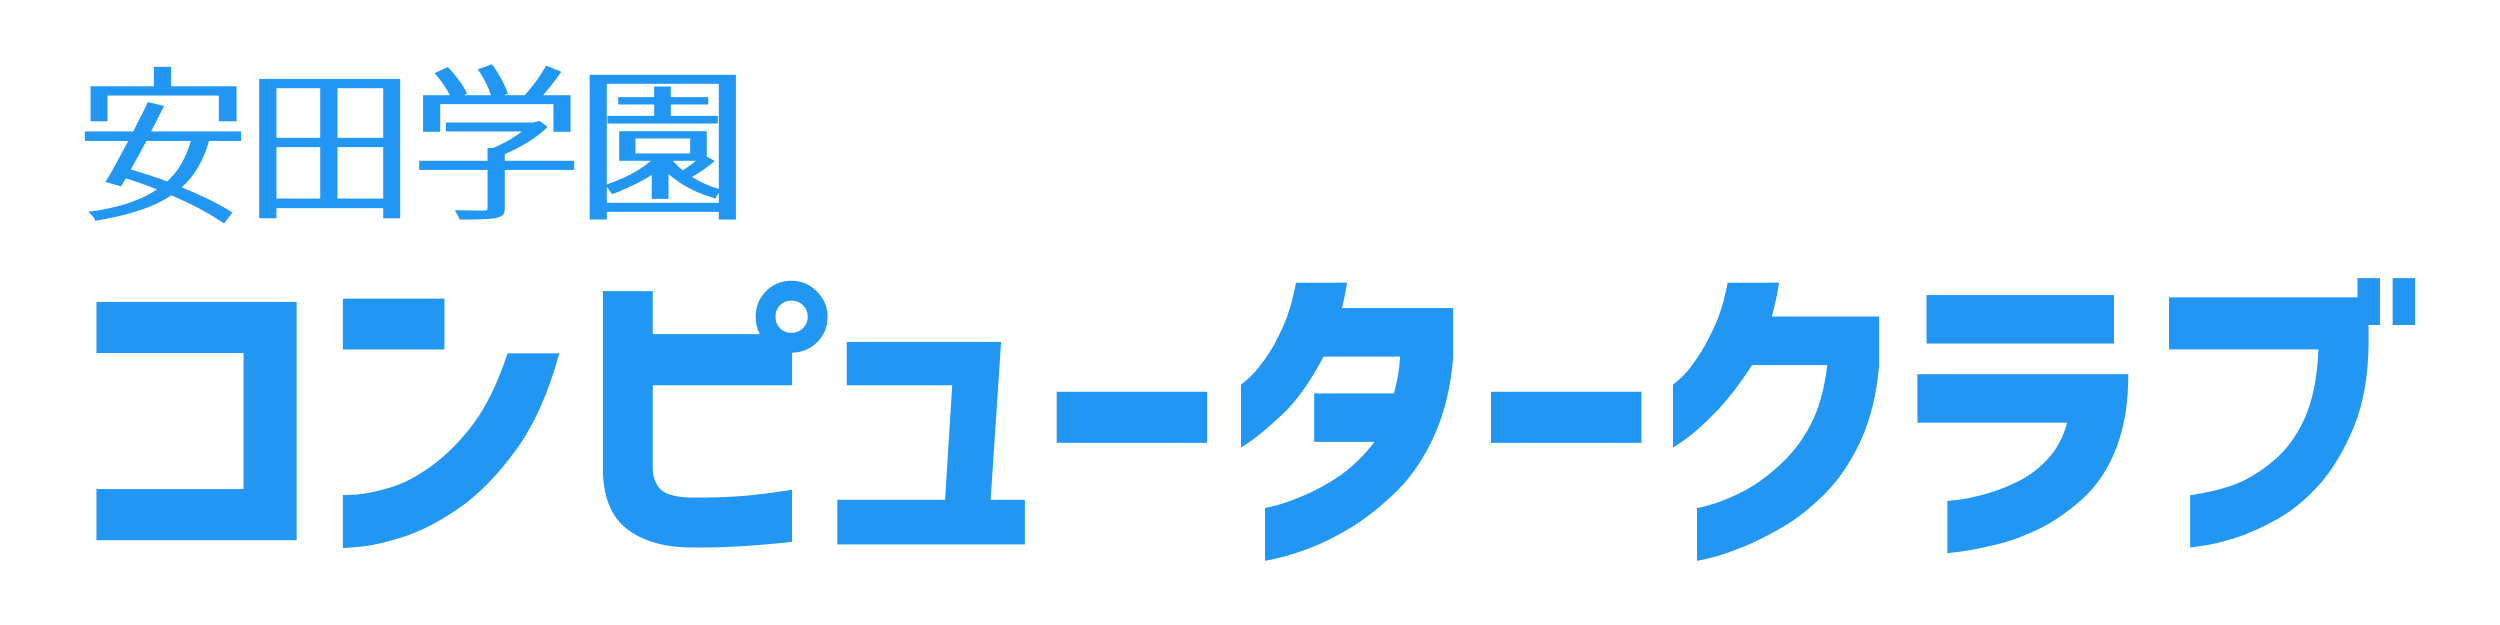
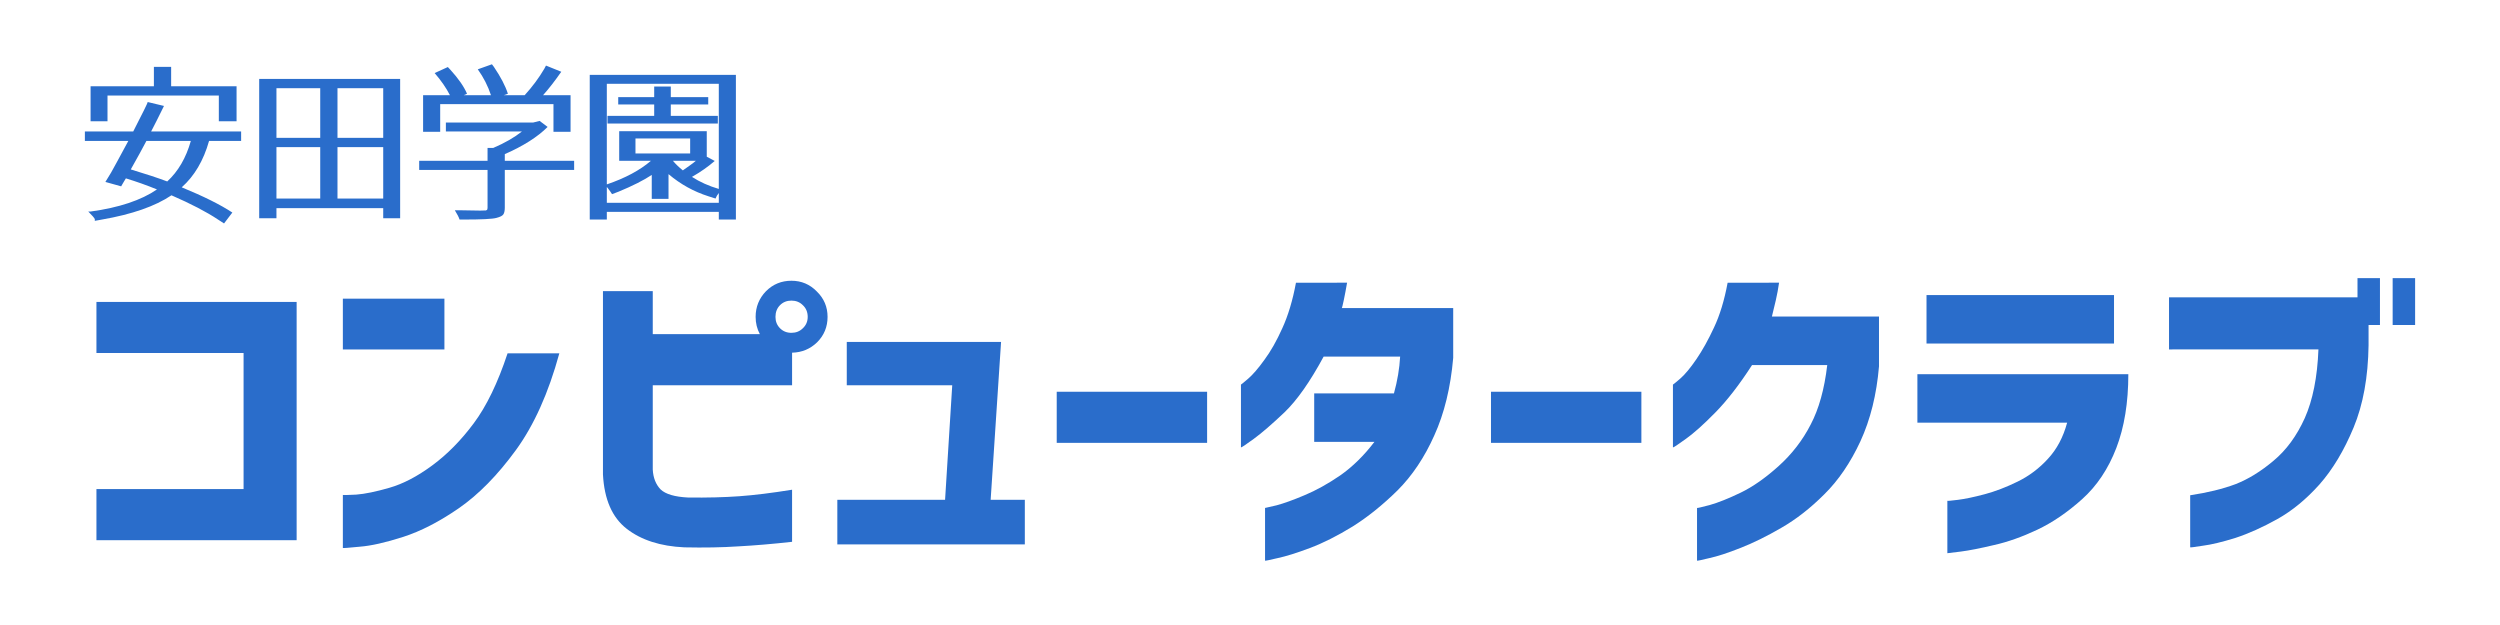
<svg xmlns="http://www.w3.org/2000/svg" width="480" height="120" version="1.1" viewBox="0 0 480 120">
-   <g fill="#2196f3">
+   <g fill="#2A6DCB">
    <path d="m16.297 27.059v-1.812h9.281q0.719-1.406 1.375-2.719 0.688-1.312 1.25-2.531l0.156-0.406 3.125 0.75q-1.531 3.125-2.469 4.906h17.281v1.812h-6.156q-1.594 5.656-5.25 8.906 6.312 2.594 9.719 4.844l-1.594 2.094-1.156-0.75q-3.281-2.188-8.938-4.656-4.688 3.156-13.344 4.656l-1.375 0.25v-0.344q-0.156-0.344-1.25-1.438h0.406q8.219-1.125 12.781-4.25-2.906-1.188-5.969-2.125-0.156 0.281-0.344 0.562-0.188 0.281-0.312 0.531l-0.25 0.438-3.031-0.844q1.125-1.75 2.156-3.719 1.062-1.969 2.25-4.156zm1.094-3.781v-6.719h12.156v-3.719h3.312v3.719h12.562v6.719h-3.406v-4.938h-21.375v4.938zm7.719 9.25q4.344 1.312 7 2.312 3.156-2.906 4.531-7.781h-8.531q-1.094 2.094-3 5.469z" />
    <path d="m49.766 41.903v-26.75h27.062v26.75h-3.25v-1.938h-20.5v1.938zm3.312-3.781h8.406v-9.875h-8.406zm0-11.656h8.406v-9.531h-8.406zm11.719 11.656h8.781v-9.875h-8.781zm0-11.656h8.781v-9.531h-8.781z" />
    <path d="m80.484 32.622v-1.75h13.125v-2.469h1.094q3.344-1.438 5.5-3.156h-14.594v-1.719h16.75l1.25-0.312 1.531 1.156q-2.875 2.875-8.219 5.219v1.281h13.313v1.75h-13.313v7.25q0 0.812-0.25 1.25t-1.375 0.719q-1.125 0.312-6.25 0.312h-0.812q-0.188-0.625-0.906-1.781h1.125q2.375 0.062 3.75 0.062l1.094-0.031q0.062 0 0.188-0.094t0.125-0.438v-7.25zm0.75-7.312v-7.031h5.156q-1.094-2.125-2.938-4.25l2.531-1.156 0.5 0.531q2.281 2.5 3.188 4.594l-0.625 0.281h5.219q-0.875-2.656-2.531-4.969l2.719-0.969 0.375 0.5q1.969 2.906 2.688 5.156l-0.781 0.281h4q2.25-2.469 3.781-5.094l0.312-0.594 2.938 1.188q-1.875 2.688-3.5 4.5h5.281v7.031h-3.281v-5.312h-21.75v5.312z" />
    <path d="m113.23 42.153v-27.781h28.062v27.781h-3.281v-1.469h-21.5v1.469zm3.281-3.219h21.5v-1.875q-0.188 0.25-0.375 0.531l-0.25 0.531-1.375-0.438q-4.219-1.344-7.656-4.25v4.75h-3.219v-4.594q-2.375 1.562-6.312 3.188l-1.312 0.5-0.375-0.562q-0.094-0.125-0.281-0.375-0.156-0.25-0.344-0.438zm0-3.531q5.312-1.812 8.469-4.531h-6.094v-5.688h16.812v4.906l1.531 0.812q-1.906 1.656-4.375 3.062 2.281 1.469 5.156 2.312v-20.188h-21.5zm0.125-11.688v-1.469h8.969v-2.188h-6.906v-1.406h6.906v-2.031h3.188v2.031h7.188v1.406h-7.188v2.188h9.031v1.469zm5.375 5.75h10.5v-2.875h-10.5zm7.188 1.406q0.781 0.938 1.906 1.844 0.625-0.438 1.281-0.906 0.688-0.469 1.219-0.938z" />
    <path d="m18.516 67.778v-9.812h38.438v45.75h-38.438v-9.812h28.25v-26.125z" />
    <path d="m65.828 67.091v-9.75h19.5v9.75zm41.563 0.75q-3.125 11.438-8.375 18.625-5.25 7.188-10.938 11.125-5.625 3.875-10.688 5.5t-8.312 1.875q-3.188 0.312-3.25 0.25v-10.188q0.062 0.062 2.562-0.062 2.5-0.188 6.375-1.312 3.938-1.125 8.25-4.312t7.938-8.062q3.688-4.938 6.5-13.438z" />
    <path d="m155.08 60.841q0-1.375-0.938-2.25-0.875-0.875-2.188-0.875t-2.188 0.875-0.875 2.25q0 1.312 0.875 2.188t2.188 0.875 2.188-0.875q0.938-0.875 0.938-2.188zm-8-4.938q2-2 4.875-2t4.875 2.062q2.062 2 2.062 4.875t-2 4.875q-2 1.938-4.812 2v6.25h-26.75v16.188q0.125 2.375 1.5 3.812 1.438 1.375 5.312 1.562 5.5 0.062 9.812-0.25 4.312-0.312 10.125-1.25v10q-5.625 0.625-10.312 0.875-4.688 0.312-10.375 0.188-6.875-0.312-11.062-3.562-4.188-3.25-4.562-10.438v-35.188h9.562v8.25h20.562q-0.812-1.5-0.812-3.312 0-2.875 2-4.938z" />
    <path d="m162.58 73.966v-8.312h29.625l-2 30.312h6.562v8.562h-36v-8.562h20.688l1.375-22z" />
    <path d="m202.89 85.028v-9.812h28.875v9.812z" />
    <path d="m258.64 54.278q-0.312 1.812-0.625 3.312-0.312 1.438-0.375 1.562h21.375v9.562q-0.75 8.562-3.625 14.875-2.812 6.312-7.062 10.562-4.25 4.188-8.625 6.938-4.375 2.688-8.188 4.125t-6.188 1.938q-2.375 0.562-2.438 0.5v-10.125q0.062 0 2.188-0.5 2.125-0.562 5.375-1.938 3.312-1.375 6.875-3.812 3.562-2.5 6.562-6.438h-11.562v-9.312h15.312q1-3.625 1.188-7.062h-14.688q-3.875 7.188-7.5 10.688-3.625 3.438-5.938 5.125t-2.438 1.625v-12.062q0.062 0 1.375-1.125 1.375-1.188 3.125-3.625 1.812-2.438 3.438-6.062 1.688-3.688 2.625-8.75z" />
    <path d="m286.27 85.028v-9.812h28.875v9.812z" />
    <path d="m341.58 54.278q-0.25 1.75-0.625 3.375t-0.75 3.125h20.562v9.562q-0.688 8.125-3.562 14.375-2.875 6.188-6.938 10.188-4 4-8.25 6.438-4.188 2.438-7.875 3.875-3.625 1.438-5.938 1.938-2.312 0.562-2.375 0.5v-10.125q0.062 0.062 2.438-0.562 2.438-0.688 5.938-2.375t7.312-5.125 6.125-7.938q2.375-4.5 3.188-11.438h-14.438q-3.625 5.625-7.062 9.125t-5.75 5.125q-2.25 1.625-2.375 1.562v-12.062q0.062 0 1.375-1.125 1.375-1.188 3.125-3.75t3.375-6.062q1.688-3.562 2.625-8.625z" />
    <path d="m368.14 81.153v-9.312h40.5q0 8.188-2.312 14.188t-6.562 9.812-8.625 5.875q-4.375 2.062-8.312 2.938-3.938 0.938-6.375 1.25t-2.562 0.312v-10.063q0.062 0.062 2.062-0.188 2-0.25 5.062-1.062t6.375-2.438 5.812-4.375q2.562-2.75 3.688-6.938zm1.75-15.188v-9.312h36v9.312z" />
    <path d="m459.39 62.403v-9h4.312v9zm-42.938 4.688v-10h36.188v-3.688h4.312v9h-2.188v3.875q-0.125 9.188-2.875 15.812t-6.562 10.938q-3.812 4.25-8.062 6.625-4.25 2.375-8.062 3.625-3.812 1.188-6.25 1.5-2.375 0.375-2.438 0.312v-10q5-0.75 8.688-2.125 3.688-1.438 7.312-4.5 3.688-3.062 6-8.188 2.312-5.188 2.625-13.188z" />
  </g>
</svg>
